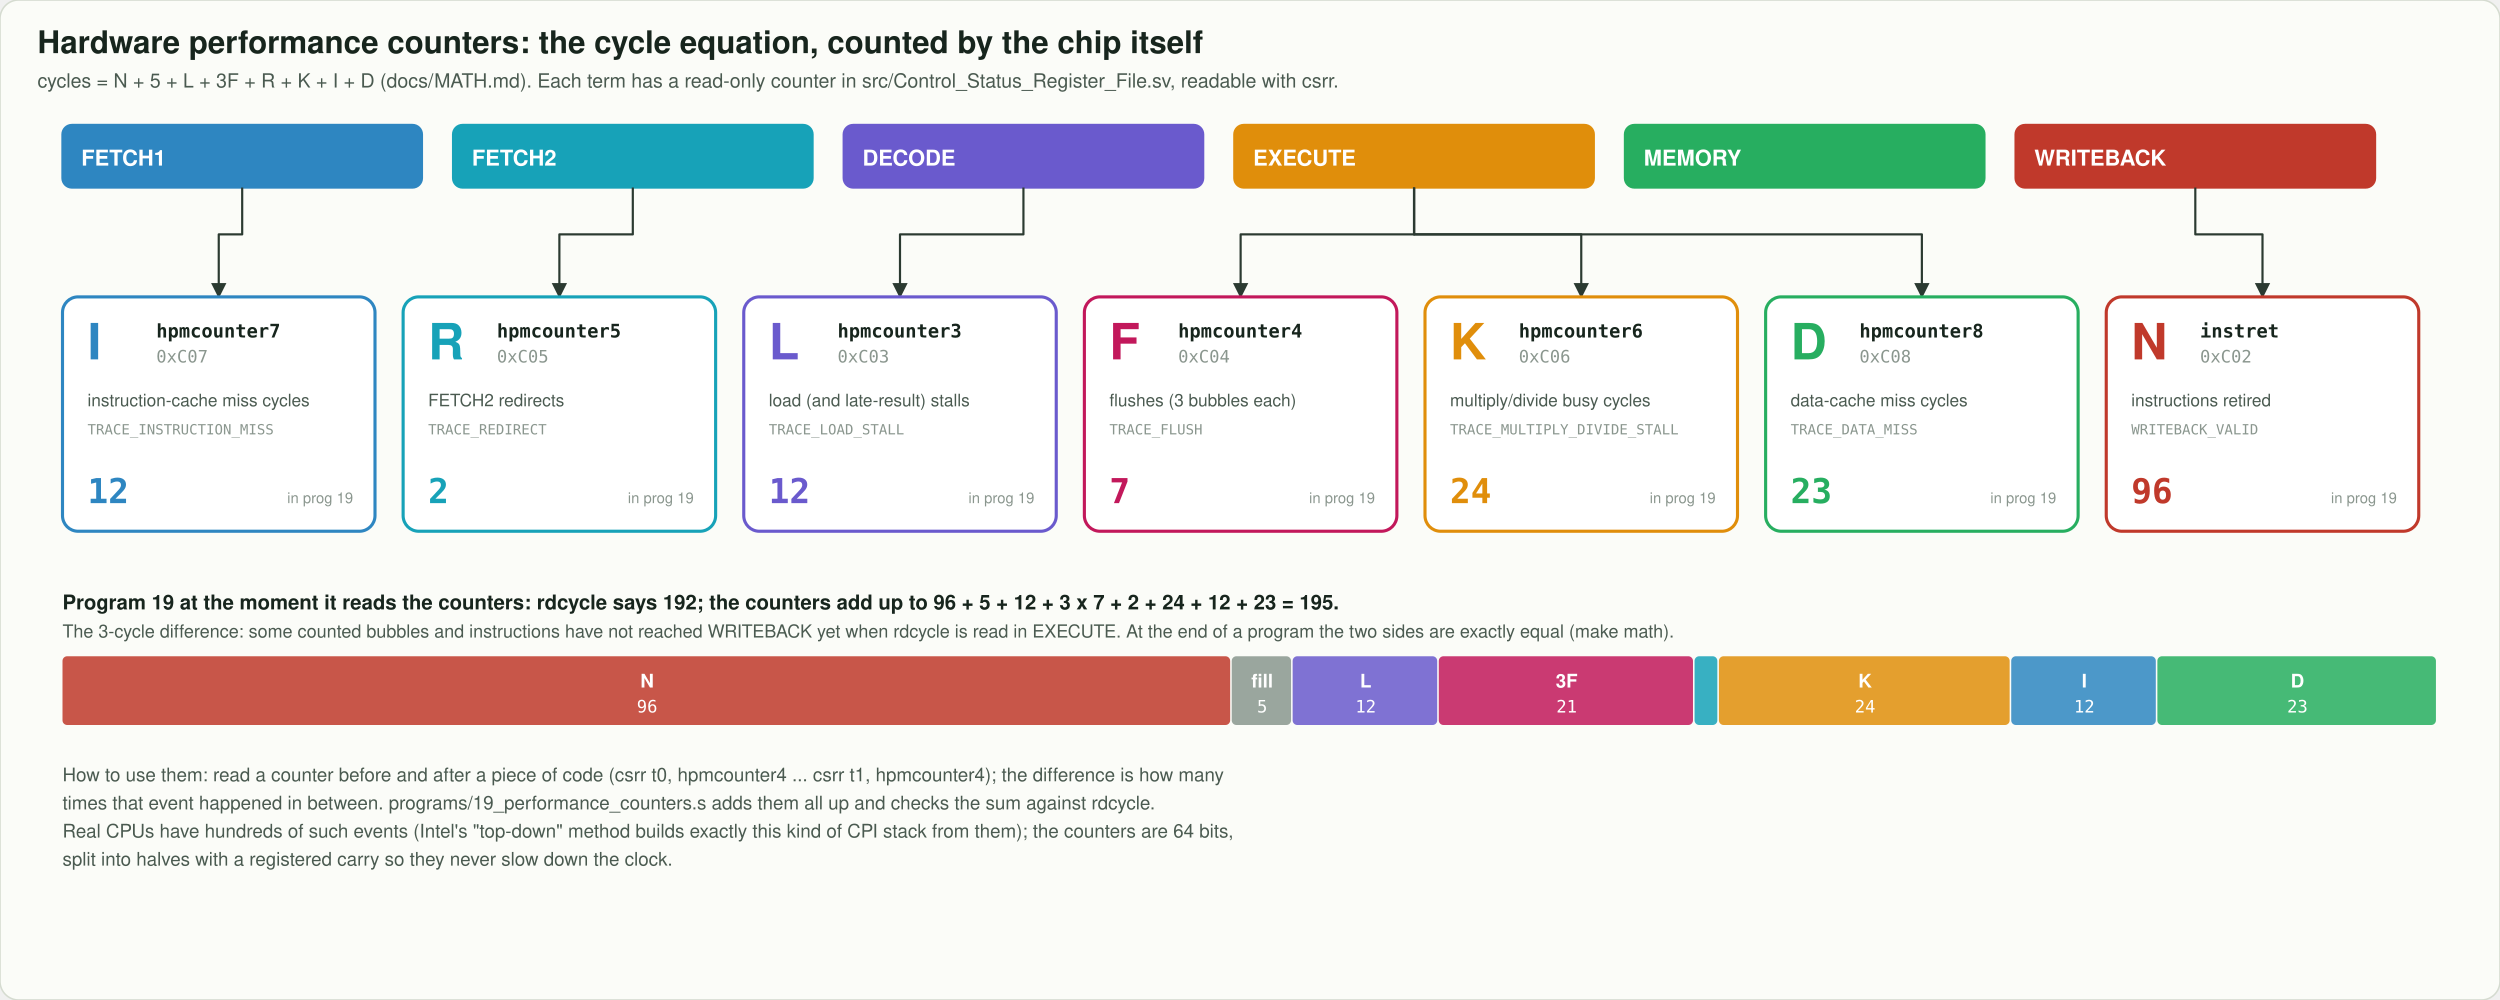
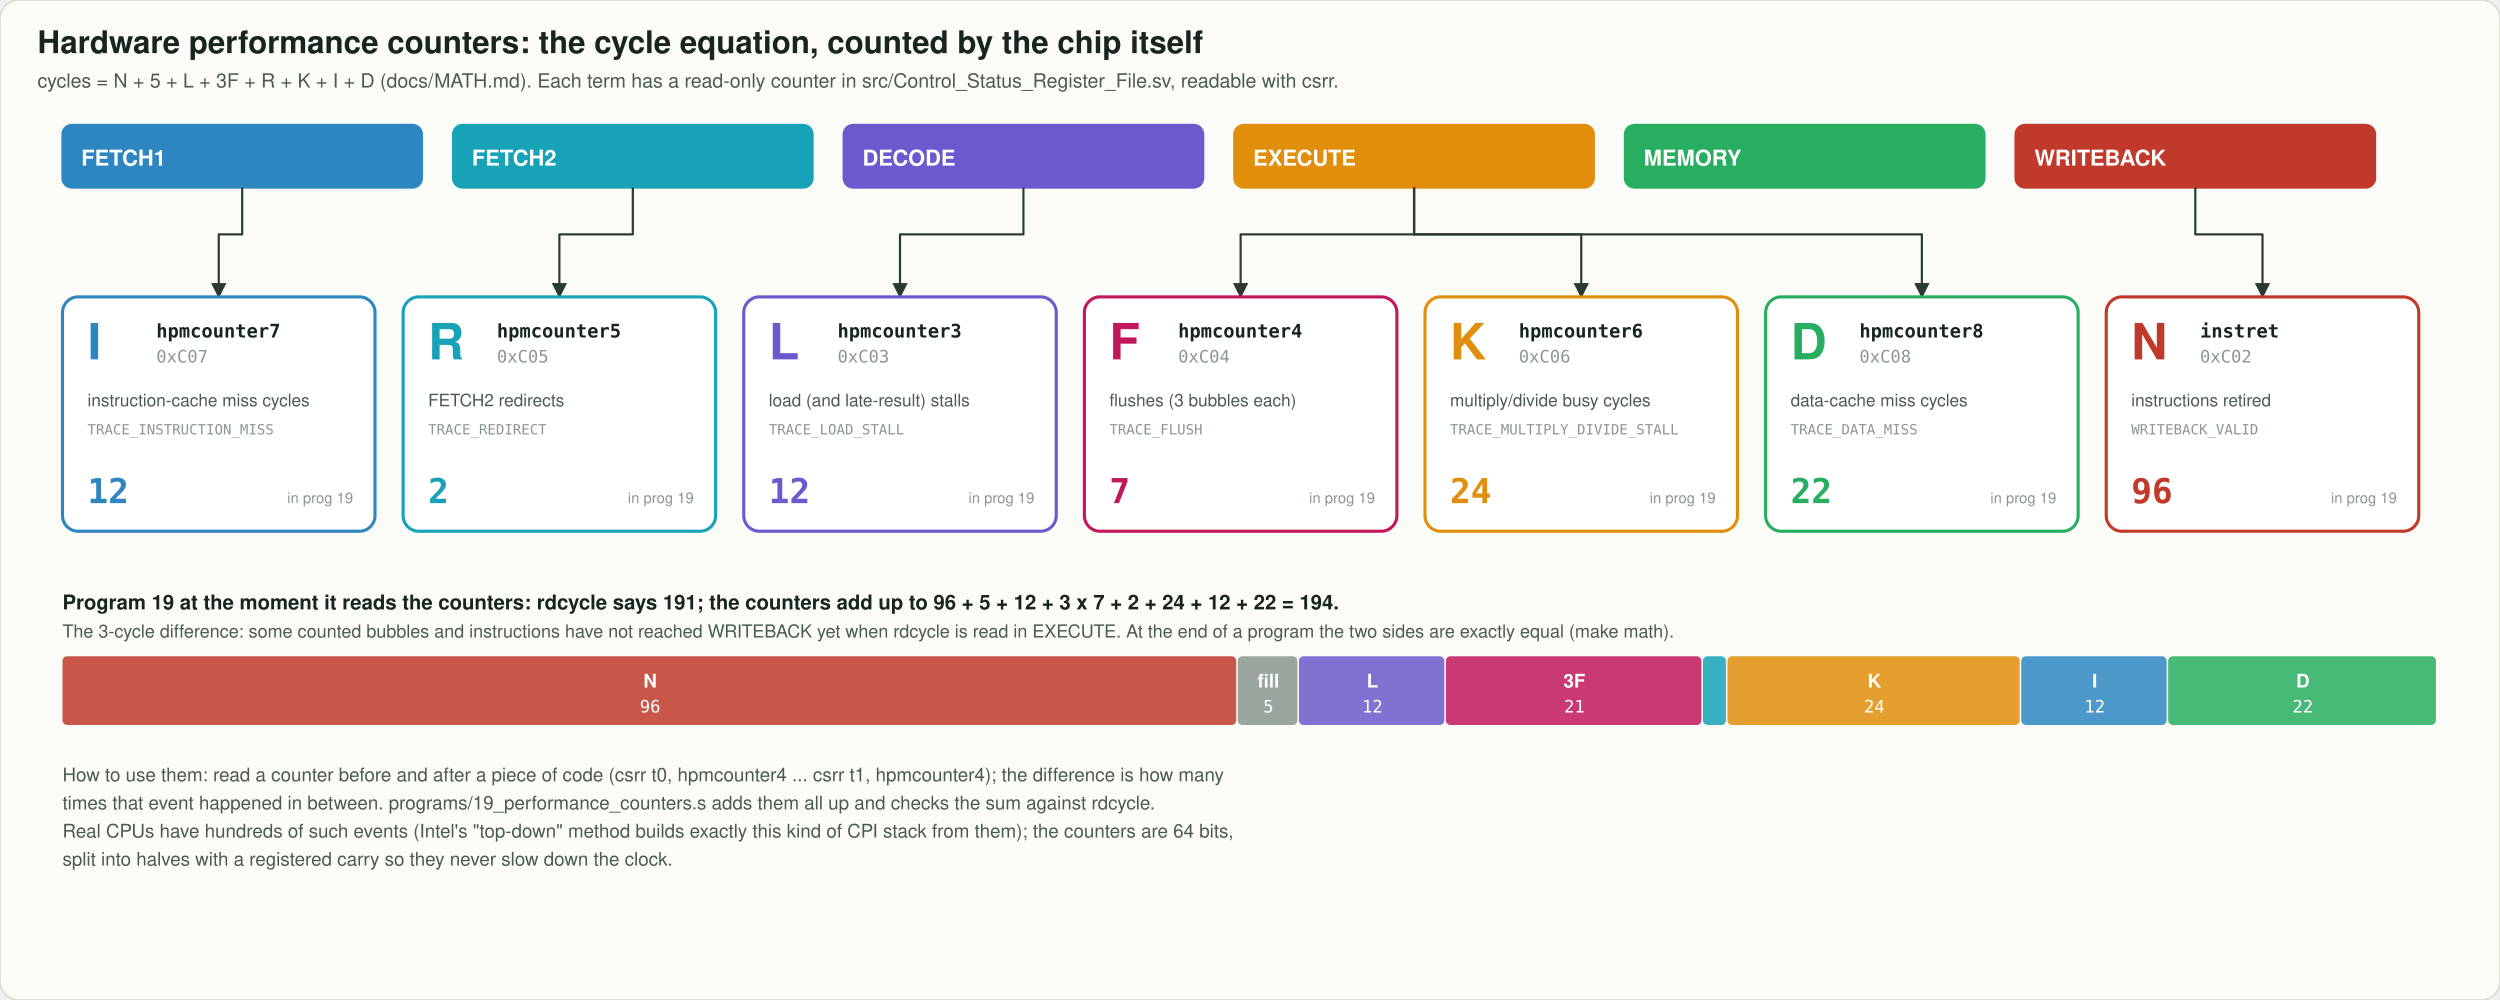
<svg xmlns="http://www.w3.org/2000/svg" viewBox="0 0 1600 640" width="1600" height="640">
  <defs>
    <marker id="m-data" viewBox="0 0 10 10" refX="9" refY="5" markerWidth="7" markerHeight="7" orient="auto-start-reverse">
      <path d="M0,0 L10,5 L0,10 z" fill="#2B3A31" />
    </marker>
    <marker id="m-pred" viewBox="0 0 10 10" refX="9" refY="5" markerWidth="7" markerHeight="7" orient="auto-start-reverse">
      <path d="M0,0 L10,5 L0,10 z" fill="#00796B" />
    </marker>
    <marker id="m-flush" viewBox="0 0 10 10" refX="9" refY="5" markerWidth="7" markerHeight="7" orient="auto-start-reverse">
      <path d="M0,0 L10,5 L0,10 z" fill="#C2185B" />
    </marker>
    <marker id="m-F1" viewBox="0 0 10 10" refX="9" refY="5" markerWidth="7" markerHeight="7" orient="auto-start-reverse">
      <path d="M0,0 L10,5 L0,10 z" fill="#2E86C1" />
    </marker>
    <marker id="m-F2" viewBox="0 0 10 10" refX="9" refY="5" markerWidth="7" markerHeight="7" orient="auto-start-reverse">
      <path d="M0,0 L10,5 L0,10 z" fill="#17A2B8" />
    </marker>
    <marker id="m-D" viewBox="0 0 10 10" refX="9" refY="5" markerWidth="7" markerHeight="7" orient="auto-start-reverse">
      <path d="M0,0 L10,5 L0,10 z" fill="#6A5ACD" />
    </marker>
    <marker id="m-E" viewBox="0 0 10 10" refX="9" refY="5" markerWidth="7" markerHeight="7" orient="auto-start-reverse">
      <path d="M0,0 L10,5 L0,10 z" fill="#E08E0B" />
    </marker>
    <marker id="m-M" viewBox="0 0 10 10" refX="9" refY="5" markerWidth="7" markerHeight="7" orient="auto-start-reverse">
      <path d="M0,0 L10,5 L0,10 z" fill="#27AE60" />
    </marker>
    <marker id="m-tag" viewBox="0 0 10 10" refX="9" refY="5" markerWidth="7" markerHeight="7" orient="auto-start-reverse">
      <path d="M0,0 L10,5 L0,10 z" fill="#C9982E" />
    </marker>
    <marker id="m-idx" viewBox="0 0 10 10" refX="9" refY="5" markerWidth="7" markerHeight="7" orient="auto-start-reverse">
      <path d="M0,0 L10,5 L0,10 z" fill="#17A2B8" />
    </marker>
    <marker id="m-off" viewBox="0 0 10 10" refX="9" refY="5" markerWidth="7" markerHeight="7" orient="auto-start-reverse">
      <path d="M0,0 L10,5 L0,10 z" fill="#6A5ACD" />
    </marker>
    <marker id="m-hit" viewBox="0 0 10 10" refX="9" refY="5" markerWidth="7" markerHeight="7" orient="auto-start-reverse">
      <path d="M0,0 L10,5 L0,10 z" fill="#1E8449" />
    </marker>
    <marker id="m-miss" viewBox="0 0 10 10" refX="9" refY="5" markerWidth="7" markerHeight="7" orient="auto-start-reverse">
      <path d="M0,0 L10,5 L0,10 z" fill="#C0392B" />
    </marker>
    <marker id="m-sub" viewBox="0 0 10 10" refX="9" refY="5" markerWidth="7" markerHeight="7" orient="auto-start-reverse">
      <path d="M0,0 L10,5 L0,10 z" fill="#4A5A50" />
    </marker>
  </defs>
  <rect width="100%" height="100%" rx="12" fill="#FBFCF8" stroke="#D5DBD0" />
  <text x="24" y="34" font-family="'IBM Plex Sans','Segoe UI',Helvetica,Arial,sans-serif" font-size="20" font-weight="700" fill="#17251D" text-anchor="start">Hardware performance counters: the cycle equation, counted by the chip itself</text>
  <text x="24" y="56" font-family="'IBM Plex Sans','Segoe UI',Helvetica,Arial,sans-serif" font-size="12.5" font-weight="400" fill="#4A5A50" text-anchor="start">cycles = N + 5 + L + 3F + R + K + I + D (docs/MATH.md). Each term has a read-only counter in src/Control_Status_Register_File.sv, readable with csrr.</text>
  <rect x="40" y="80" width="230" height="40" rx="6" fill="#2E86C1" stroke="#2E86C1" stroke-width="1.5" />
  <text x="52" y="106" font-family="'IBM Plex Sans','Segoe UI',Helvetica,Arial,sans-serif" font-size="14" font-weight="700" fill="#FFF" text-anchor="start">FETCH1</text>
  <rect x="290" y="80" width="230" height="40" rx="6" fill="#17A2B8" stroke="#17A2B8" stroke-width="1.5" />
  <text x="302" y="106" font-family="'IBM Plex Sans','Segoe UI',Helvetica,Arial,sans-serif" font-size="14" font-weight="700" fill="#FFF" text-anchor="start">FETCH2</text>
  <rect x="540" y="80" width="230" height="40" rx="6" fill="#6A5ACD" stroke="#6A5ACD" stroke-width="1.5" />
  <text x="552" y="106" font-family="'IBM Plex Sans','Segoe UI',Helvetica,Arial,sans-serif" font-size="14" font-weight="700" fill="#FFF" text-anchor="start">DECODE</text>
  <rect x="790" y="80" width="230" height="40" rx="6" fill="#E08E0B" stroke="#E08E0B" stroke-width="1.5" />
  <text x="802" y="106" font-family="'IBM Plex Sans','Segoe UI',Helvetica,Arial,sans-serif" font-size="14" font-weight="700" fill="#FFF" text-anchor="start">EXECUTE</text>
  <rect x="1040" y="80" width="230" height="40" rx="6" fill="#27AE60" stroke="#27AE60" stroke-width="1.5" />
  <text x="1052" y="106" font-family="'IBM Plex Sans','Segoe UI',Helvetica,Arial,sans-serif" font-size="14" font-weight="700" fill="#FFF" text-anchor="start">MEMORY</text>
  <rect x="1290" y="80" width="230" height="40" rx="6" fill="#C0392B" stroke="#C0392B" stroke-width="1.5" />
  <text x="1302" y="106" font-family="'IBM Plex Sans','Segoe UI',Helvetica,Arial,sans-serif" font-size="14" font-weight="700" fill="#FFF" text-anchor="start">WRITEBACK</text>
  <path d="M155,120 L155,150 L140,150 L140,190" fill="none" stroke="#2B3A31" stroke-width="1.4" stroke-linejoin="round" marker-end="url(#m-data)" />
  <rect x="40" y="190" width="200" height="150" rx="10" fill="#FFF" stroke="#2E86C1" stroke-width="2" />
  <text x="56" y="230" font-family="'IBM Plex Sans','Segoe UI',Helvetica,Arial,sans-serif" font-size="32" font-weight="800" fill="#2E86C1" text-anchor="start">I</text>
  <text x="100" y="216" font-family="'IBM Plex Mono',Consolas,monospace" font-size="12" font-weight="700" fill="#17251D" text-anchor="start">hpmcounter7</text>
  <text x="100" y="232" font-family="'IBM Plex Mono',Consolas,monospace" font-size="11" font-weight="400" fill="#8A968E" text-anchor="start">0xC07</text>
  <text x="56" y="260" font-family="'IBM Plex Sans','Segoe UI',Helvetica,Arial,sans-serif" font-size="11" font-weight="400" fill="#4A5A50" text-anchor="start">instruction-cache miss cycles</text>
  <text x="56" y="278" font-family="'IBM Plex Mono',Consolas,monospace" font-size="9" font-weight="400" fill="#8A968E" text-anchor="start">TRACE_INSTRUCTION_MISS</text>
  <text x="56" y="322" font-family="'IBM Plex Mono',Consolas,monospace" font-size="22" font-weight="700" fill="#2E86C1" text-anchor="start">12</text>
  <text x="226" y="322" font-family="'IBM Plex Sans','Segoe UI',Helvetica,Arial,sans-serif" font-size="9.5" font-weight="400" fill="#8A968E" text-anchor="end">in prog 19</text>
  <path d="M405,120 L405,150 L358,150 L358,190" fill="none" stroke="#2B3A31" stroke-width="1.4" stroke-linejoin="round" marker-end="url(#m-data)" />
  <rect x="258" y="190" width="200" height="150" rx="10" fill="#FFF" stroke="#17A2B8" stroke-width="2" />
  <text x="274" y="230" font-family="'IBM Plex Sans','Segoe UI',Helvetica,Arial,sans-serif" font-size="32" font-weight="800" fill="#17A2B8" text-anchor="start">R</text>
  <text x="318" y="216" font-family="'IBM Plex Mono',Consolas,monospace" font-size="12" font-weight="700" fill="#17251D" text-anchor="start">hpmcounter5</text>
  <text x="318" y="232" font-family="'IBM Plex Mono',Consolas,monospace" font-size="11" font-weight="400" fill="#8A968E" text-anchor="start">0xC05</text>
  <text x="274" y="260" font-family="'IBM Plex Sans','Segoe UI',Helvetica,Arial,sans-serif" font-size="11" font-weight="400" fill="#4A5A50" text-anchor="start">FETCH2 redirects</text>
  <text x="274" y="278" font-family="'IBM Plex Mono',Consolas,monospace" font-size="9" font-weight="400" fill="#8A968E" text-anchor="start">TRACE_REDIRECT</text>
  <text x="274" y="322" font-family="'IBM Plex Mono',Consolas,monospace" font-size="22" font-weight="700" fill="#17A2B8" text-anchor="start">2</text>
  <text x="444" y="322" font-family="'IBM Plex Sans','Segoe UI',Helvetica,Arial,sans-serif" font-size="9.5" font-weight="400" fill="#8A968E" text-anchor="end">in prog 19</text>
  <path d="M655,120 L655,150 L576,150 L576,190" fill="none" stroke="#2B3A31" stroke-width="1.4" stroke-linejoin="round" marker-end="url(#m-data)" />
  <rect x="476" y="190" width="200" height="150" rx="10" fill="#FFF" stroke="#6A5ACD" stroke-width="2" />
  <text x="492" y="230" font-family="'IBM Plex Sans','Segoe UI',Helvetica,Arial,sans-serif" font-size="32" font-weight="800" fill="#6A5ACD" text-anchor="start">L</text>
  <text x="536" y="216" font-family="'IBM Plex Mono',Consolas,monospace" font-size="12" font-weight="700" fill="#17251D" text-anchor="start">hpmcounter3</text>
  <text x="536" y="232" font-family="'IBM Plex Mono',Consolas,monospace" font-size="11" font-weight="400" fill="#8A968E" text-anchor="start">0xC03</text>
  <text x="492" y="260" font-family="'IBM Plex Sans','Segoe UI',Helvetica,Arial,sans-serif" font-size="11" font-weight="400" fill="#4A5A50" text-anchor="start">load (and late-result) stalls</text>
  <text x="492" y="278" font-family="'IBM Plex Mono',Consolas,monospace" font-size="9" font-weight="400" fill="#8A968E" text-anchor="start">TRACE_LOAD_STALL</text>
  <text x="492" y="322" font-family="'IBM Plex Mono',Consolas,monospace" font-size="22" font-weight="700" fill="#6A5ACD" text-anchor="start">12</text>
  <text x="662" y="322" font-family="'IBM Plex Sans','Segoe UI',Helvetica,Arial,sans-serif" font-size="9.5" font-weight="400" fill="#8A968E" text-anchor="end">in prog 19</text>
  <path d="M905,120 L905,150 L794,150 L794,190" fill="none" stroke="#2B3A31" stroke-width="1.4" stroke-linejoin="round" marker-end="url(#m-data)" />
  <rect x="694" y="190" width="200" height="150" rx="10" fill="#FFF" stroke="#C2185B" stroke-width="2" />
  <text x="710" y="230" font-family="'IBM Plex Sans','Segoe UI',Helvetica,Arial,sans-serif" font-size="32" font-weight="800" fill="#C2185B" text-anchor="start">F</text>
  <text x="754" y="216" font-family="'IBM Plex Mono',Consolas,monospace" font-size="12" font-weight="700" fill="#17251D" text-anchor="start">hpmcounter4</text>
  <text x="754" y="232" font-family="'IBM Plex Mono',Consolas,monospace" font-size="11" font-weight="400" fill="#8A968E" text-anchor="start">0xC04</text>
  <text x="710" y="260" font-family="'IBM Plex Sans','Segoe UI',Helvetica,Arial,sans-serif" font-size="11" font-weight="400" fill="#4A5A50" text-anchor="start">flushes (3 bubbles each)</text>
  <text x="710" y="278" font-family="'IBM Plex Mono',Consolas,monospace" font-size="9" font-weight="400" fill="#8A968E" text-anchor="start">TRACE_FLUSH</text>
  <text x="710" y="322" font-family="'IBM Plex Mono',Consolas,monospace" font-size="22" font-weight="700" fill="#C2185B" text-anchor="start">7</text>
  <text x="880" y="322" font-family="'IBM Plex Sans','Segoe UI',Helvetica,Arial,sans-serif" font-size="9.5" font-weight="400" fill="#8A968E" text-anchor="end">in prog 19</text>
  <path d="M905,120 L905,150 L1012,150 L1012,190" fill="none" stroke="#2B3A31" stroke-width="1.4" stroke-linejoin="round" marker-end="url(#m-data)" />
  <rect x="912" y="190" width="200" height="150" rx="10" fill="#FFF" stroke="#E08E0B" stroke-width="2" />
  <text x="928" y="230" font-family="'IBM Plex Sans','Segoe UI',Helvetica,Arial,sans-serif" font-size="32" font-weight="800" fill="#E08E0B" text-anchor="start">K</text>
  <text x="972" y="216" font-family="'IBM Plex Mono',Consolas,monospace" font-size="12" font-weight="700" fill="#17251D" text-anchor="start">hpmcounter6</text>
  <text x="972" y="232" font-family="'IBM Plex Mono',Consolas,monospace" font-size="11" font-weight="400" fill="#8A968E" text-anchor="start">0xC06</text>
  <text x="928" y="260" font-family="'IBM Plex Sans','Segoe UI',Helvetica,Arial,sans-serif" font-size="11" font-weight="400" fill="#4A5A50" text-anchor="start">multiply/divide busy cycles</text>
  <text x="928" y="278" font-family="'IBM Plex Mono',Consolas,monospace" font-size="9" font-weight="400" fill="#8A968E" text-anchor="start">TRACE_MULTIPLY_DIVIDE_STALL</text>
  <text x="928" y="322" font-family="'IBM Plex Mono',Consolas,monospace" font-size="22" font-weight="700" fill="#E08E0B" text-anchor="start">24</text>
  <text x="1098" y="322" font-family="'IBM Plex Sans','Segoe UI',Helvetica,Arial,sans-serif" font-size="9.5" font-weight="400" fill="#8A968E" text-anchor="end">in prog 19</text>
  <path d="M905,120 L905,150 L1230,150 L1230,190" fill="none" stroke="#2B3A31" stroke-width="1.4" stroke-linejoin="round" marker-end="url(#m-data)" />
  <rect x="1130" y="190" width="200" height="150" rx="10" fill="#FFF" stroke="#27AE60" stroke-width="2" />
  <text x="1146" y="230" font-family="'IBM Plex Sans','Segoe UI',Helvetica,Arial,sans-serif" font-size="32" font-weight="800" fill="#27AE60" text-anchor="start">D</text>
  <text x="1190" y="216" font-family="'IBM Plex Mono',Consolas,monospace" font-size="12" font-weight="700" fill="#17251D" text-anchor="start">hpmcounter8</text>
  <text x="1190" y="232" font-family="'IBM Plex Mono',Consolas,monospace" font-size="11" font-weight="400" fill="#8A968E" text-anchor="start">0xC08</text>
  <text x="1146" y="260" font-family="'IBM Plex Sans','Segoe UI',Helvetica,Arial,sans-serif" font-size="11" font-weight="400" fill="#4A5A50" text-anchor="start">data-cache miss cycles</text>
  <text x="1146" y="278" font-family="'IBM Plex Mono',Consolas,monospace" font-size="9" font-weight="400" fill="#8A968E" text-anchor="start">TRACE_DATA_MISS</text>
-   <text x="1146" y="322" font-family="'IBM Plex Mono',Consolas,monospace" font-size="22" font-weight="700" fill="#27AE60" text-anchor="start">23</text>
+   <text x="1146" y="322" font-family="'IBM Plex Mono',Consolas,monospace" font-size="22" font-weight="700" fill="#27AE60" text-anchor="start">22</text>
  <text x="1316" y="322" font-family="'IBM Plex Sans','Segoe UI',Helvetica,Arial,sans-serif" font-size="9.5" font-weight="400" fill="#8A968E" text-anchor="end">in prog 19</text>
  <path d="M1405,120 L1405,150 L1448,150 L1448,190" fill="none" stroke="#2B3A31" stroke-width="1.4" stroke-linejoin="round" marker-end="url(#m-data)" />
  <rect x="1348" y="190" width="200" height="150" rx="10" fill="#FFF" stroke="#C0392B" stroke-width="2" />
  <text x="1364" y="230" font-family="'IBM Plex Sans','Segoe UI',Helvetica,Arial,sans-serif" font-size="32" font-weight="800" fill="#C0392B" text-anchor="start">N</text>
  <text x="1408" y="216" font-family="'IBM Plex Mono',Consolas,monospace" font-size="12" font-weight="700" fill="#17251D" text-anchor="start">instret</text>
  <text x="1408" y="232" font-family="'IBM Plex Mono',Consolas,monospace" font-size="11" font-weight="400" fill="#8A968E" text-anchor="start">0xC02</text>
  <text x="1364" y="260" font-family="'IBM Plex Sans','Segoe UI',Helvetica,Arial,sans-serif" font-size="11" font-weight="400" fill="#4A5A50" text-anchor="start">instructions retired</text>
  <text x="1364" y="278" font-family="'IBM Plex Mono',Consolas,monospace" font-size="9" font-weight="400" fill="#8A968E" text-anchor="start">WRITEBACK_VALID</text>
  <text x="1364" y="322" font-family="'IBM Plex Mono',Consolas,monospace" font-size="22" font-weight="700" fill="#C0392B" text-anchor="start">96</text>
  <text x="1534" y="322" font-family="'IBM Plex Sans','Segoe UI',Helvetica,Arial,sans-serif" font-size="9.5" font-weight="400" fill="#8A968E" text-anchor="end">in prog 19</text>
-   <text x="40" y="390" font-family="'IBM Plex Sans','Segoe UI',Helvetica,Arial,sans-serif" font-size="13" font-weight="700" fill="#17251D" text-anchor="start">Program 19 at the moment it reads the counters: rdcycle says 192; the counters add up to 96 + 5 + 12 + 3 x 7 + 2 + 24 + 12 + 23 = 195.</text>
+   <text x="40" y="390" font-family="'IBM Plex Sans','Segoe UI',Helvetica,Arial,sans-serif" font-size="13" font-weight="700" fill="#17251D" text-anchor="start">Program 19 at the moment it reads the counters: rdcycle says 191; the counters add up to 96 + 5 + 12 + 3 x 7 + 2 + 24 + 12 + 22 = 194.</text>
  <text x="40" y="408" font-family="'IBM Plex Sans','Segoe UI',Helvetica,Arial,sans-serif" font-size="11.5" font-weight="400" fill="#4A5A50" text-anchor="start">The 3-cycle difference: some counted bubbles and instructions have not reached WRITEBACK yet when rdcycle is read in EXECUTE. At the end of a program the two sides are exactly equal (make math).</text>
-   <rect x="40" y="420" width="747.308" height="44" rx="3" fill="#C0392B" stroke="none" stroke-width="1.5" fill-opacity="0.85" />
-   <text x="414.154" y="440" font-family="'IBM Plex Sans','Segoe UI',Helvetica,Arial,sans-serif" font-size="12" font-weight="700" fill="#FFF" text-anchor="middle">N</text>
-   <text x="414.154" y="456" font-family="'IBM Plex Mono',Consolas,monospace" font-size="11" font-weight="400" fill="#FFF" text-anchor="middle">96</text>
-   <rect x="788.308" y="420" width="37.974" height="44" rx="3" fill="#8A968E" stroke="none" stroke-width="1.5" fill-opacity="0.85" />
-   <text x="807.795" y="440" font-family="'IBM Plex Sans','Segoe UI',Helvetica,Arial,sans-serif" font-size="12" font-weight="700" fill="#FFF" text-anchor="middle">fill</text>
-   <text x="807.795" y="456" font-family="'IBM Plex Mono',Consolas,monospace" font-size="11" font-weight="400" fill="#FFF" text-anchor="middle">5</text>
-   <rect x="827.282" y="420" width="92.538" height="44" rx="3" fill="#6A5ACD" stroke="none" stroke-width="1.5" fill-opacity="0.85" />
-   <text x="874.051" y="440" font-family="'IBM Plex Sans','Segoe UI',Helvetica,Arial,sans-serif" font-size="12" font-weight="700" fill="#FFF" text-anchor="middle">L</text>
-   <text x="874.051" y="456" font-family="'IBM Plex Mono',Consolas,monospace" font-size="11" font-weight="400" fill="#FFF" text-anchor="middle">12</text>
-   <rect x="920.821" y="420" width="162.692" height="44" rx="3" fill="#C2185B" stroke="none" stroke-width="1.5" fill-opacity="0.85" />
-   <text x="1002.667" y="440" font-family="'IBM Plex Sans','Segoe UI',Helvetica,Arial,sans-serif" font-size="12" font-weight="700" fill="#FFF" text-anchor="middle">3F</text>
-   <text x="1002.667" y="456" font-family="'IBM Plex Mono',Consolas,monospace" font-size="11" font-weight="400" fill="#FFF" text-anchor="middle">21</text>
-   <rect x="1084.513" y="420" width="14.59" height="44" rx="3" fill="#17A2B8" stroke="none" stroke-width="1.5" fill-opacity="0.85" />
-   <rect x="1100.103" y="420" width="186.077" height="44" rx="3" fill="#E08E0B" stroke="none" stroke-width="1.5" fill-opacity="0.85" />
-   <text x="1193.641" y="440" font-family="'IBM Plex Sans','Segoe UI',Helvetica,Arial,sans-serif" font-size="12" font-weight="700" fill="#FFF" text-anchor="middle">K</text>
-   <text x="1193.641" y="456" font-family="'IBM Plex Mono',Consolas,monospace" font-size="11" font-weight="400" fill="#FFF" text-anchor="middle">24</text>
-   <rect x="1287.179" y="420" width="92.538" height="44" rx="3" fill="#2E86C1" stroke="none" stroke-width="1.5" fill-opacity="0.85" />
-   <text x="1333.949" y="440" font-family="'IBM Plex Sans','Segoe UI',Helvetica,Arial,sans-serif" font-size="12" font-weight="700" fill="#FFF" text-anchor="middle">I</text>
-   <text x="1333.949" y="456" font-family="'IBM Plex Mono',Consolas,monospace" font-size="11" font-weight="400" fill="#FFF" text-anchor="middle">12</text>
-   <rect x="1380.718" y="420" width="178.282" height="44" rx="3" fill="#27AE60" stroke="none" stroke-width="1.5" fill-opacity="0.85" />
-   <text x="1470.359" y="440" font-family="'IBM Plex Sans','Segoe UI',Helvetica,Arial,sans-serif" font-size="12" font-weight="700" fill="#FFF" text-anchor="middle">D</text>
-   <text x="1470.359" y="456" font-family="'IBM Plex Mono',Consolas,monospace" font-size="11" font-weight="400" fill="#FFF" text-anchor="middle">23</text>
+   <rect x="40" y="420" width="751.165" height="44" rx="3" fill="#C0392B" stroke="none" stroke-width="1.5" fill-opacity="0.85" />
+   <text x="416.082" y="440" font-family="'IBM Plex Sans','Segoe UI',Helvetica,Arial,sans-serif" font-size="12" font-weight="700" fill="#FFF" text-anchor="middle">N</text>
+   <text x="416.082" y="456" font-family="'IBM Plex Mono',Consolas,monospace" font-size="11" font-weight="400" fill="#FFF" text-anchor="middle">96</text>
+   <rect x="792.165" y="420" width="38.175" height="44" rx="3" fill="#8A968E" stroke="none" stroke-width="1.5" fill-opacity="0.85" />
+   <text x="811.753" y="440" font-family="'IBM Plex Sans','Segoe UI',Helvetica,Arial,sans-serif" font-size="12" font-weight="700" fill="#FFF" text-anchor="middle">fill</text>
+   <text x="811.753" y="456" font-family="'IBM Plex Mono',Consolas,monospace" font-size="11" font-weight="400" fill="#FFF" text-anchor="middle">5</text>
+   <rect x="831.34" y="420" width="93.021" height="44" rx="3" fill="#6A5ACD" stroke="none" stroke-width="1.5" fill-opacity="0.85" />
+   <text x="878.351" y="440" font-family="'IBM Plex Sans','Segoe UI',Helvetica,Arial,sans-serif" font-size="12" font-weight="700" fill="#FFF" text-anchor="middle">L</text>
+   <text x="878.351" y="456" font-family="'IBM Plex Mono',Consolas,monospace" font-size="11" font-weight="400" fill="#FFF" text-anchor="middle">12</text>
+   <rect x="925.361" y="420" width="163.536" height="44" rx="3" fill="#C2185B" stroke="none" stroke-width="1.5" fill-opacity="0.85" />
+   <text x="1007.629" y="440" font-family="'IBM Plex Sans','Segoe UI',Helvetica,Arial,sans-serif" font-size="12" font-weight="700" fill="#FFF" text-anchor="middle">3F</text>
+   <text x="1007.629" y="456" font-family="'IBM Plex Mono',Consolas,monospace" font-size="11" font-weight="400" fill="#FFF" text-anchor="middle">21</text>
+   <rect x="1089.897" y="420" width="14.67" height="44" rx="3" fill="#17A2B8" stroke="none" stroke-width="1.5" fill-opacity="0.85" />
+   <rect x="1105.567" y="420" width="187.041" height="44" rx="3" fill="#E08E0B" stroke="none" stroke-width="1.5" fill-opacity="0.85" />
+   <text x="1199.588" y="440" font-family="'IBM Plex Sans','Segoe UI',Helvetica,Arial,sans-serif" font-size="12" font-weight="700" fill="#FFF" text-anchor="middle">K</text>
+   <text x="1199.588" y="456" font-family="'IBM Plex Mono',Consolas,monospace" font-size="11" font-weight="400" fill="#FFF" text-anchor="middle">24</text>
+   <rect x="1293.608" y="420" width="93.021" height="44" rx="3" fill="#2E86C1" stroke="none" stroke-width="1.5" fill-opacity="0.85" />
+   <text x="1340.619" y="440" font-family="'IBM Plex Sans','Segoe UI',Helvetica,Arial,sans-serif" font-size="12" font-weight="700" fill="#FFF" text-anchor="middle">I</text>
+   <text x="1340.619" y="456" font-family="'IBM Plex Mono',Consolas,monospace" font-size="11" font-weight="400" fill="#FFF" text-anchor="middle">12</text>
+   <rect x="1387.629" y="420" width="171.371" height="44" rx="3" fill="#27AE60" stroke="none" stroke-width="1.5" fill-opacity="0.85" />
+   <text x="1473.814" y="440" font-family="'IBM Plex Sans','Segoe UI',Helvetica,Arial,sans-serif" font-size="12" font-weight="700" fill="#FFF" text-anchor="middle">D</text>
+   <text x="1473.814" y="456" font-family="'IBM Plex Mono',Consolas,monospace" font-size="11" font-weight="400" fill="#FFF" text-anchor="middle">22</text>
  <text x="40" y="500" font-family="'IBM Plex Sans','Segoe UI',Helvetica,Arial,sans-serif" font-size="12" font-weight="400" fill="#4A5A50" text-anchor="start">How to use them: read a counter before and after a piece of code (csrr t0, hpmcounter4 ... csrr t1, hpmcounter4); the difference is how many</text>
  <text x="40" y="518" font-family="'IBM Plex Sans','Segoe UI',Helvetica,Arial,sans-serif" font-size="12" font-weight="400" fill="#4A5A50" text-anchor="start">times that event happened in between. programs/19_performance_counters.s adds them all up and checks the sum against rdcycle.</text>
  <text x="40" y="536" font-family="'IBM Plex Sans','Segoe UI',Helvetica,Arial,sans-serif" font-size="12" font-weight="400" fill="#4A5A50" text-anchor="start">Real CPUs have hundreds of such events (Intel's "top-down" method builds exactly this kind of CPI stack from them); the counters are 64 bits,</text>
  <text x="40" y="554" font-family="'IBM Plex Sans','Segoe UI',Helvetica,Arial,sans-serif" font-size="12" font-weight="400" fill="#4A5A50" text-anchor="start">split into halves with a registered carry so they never slow down the clock.</text>
</svg>
